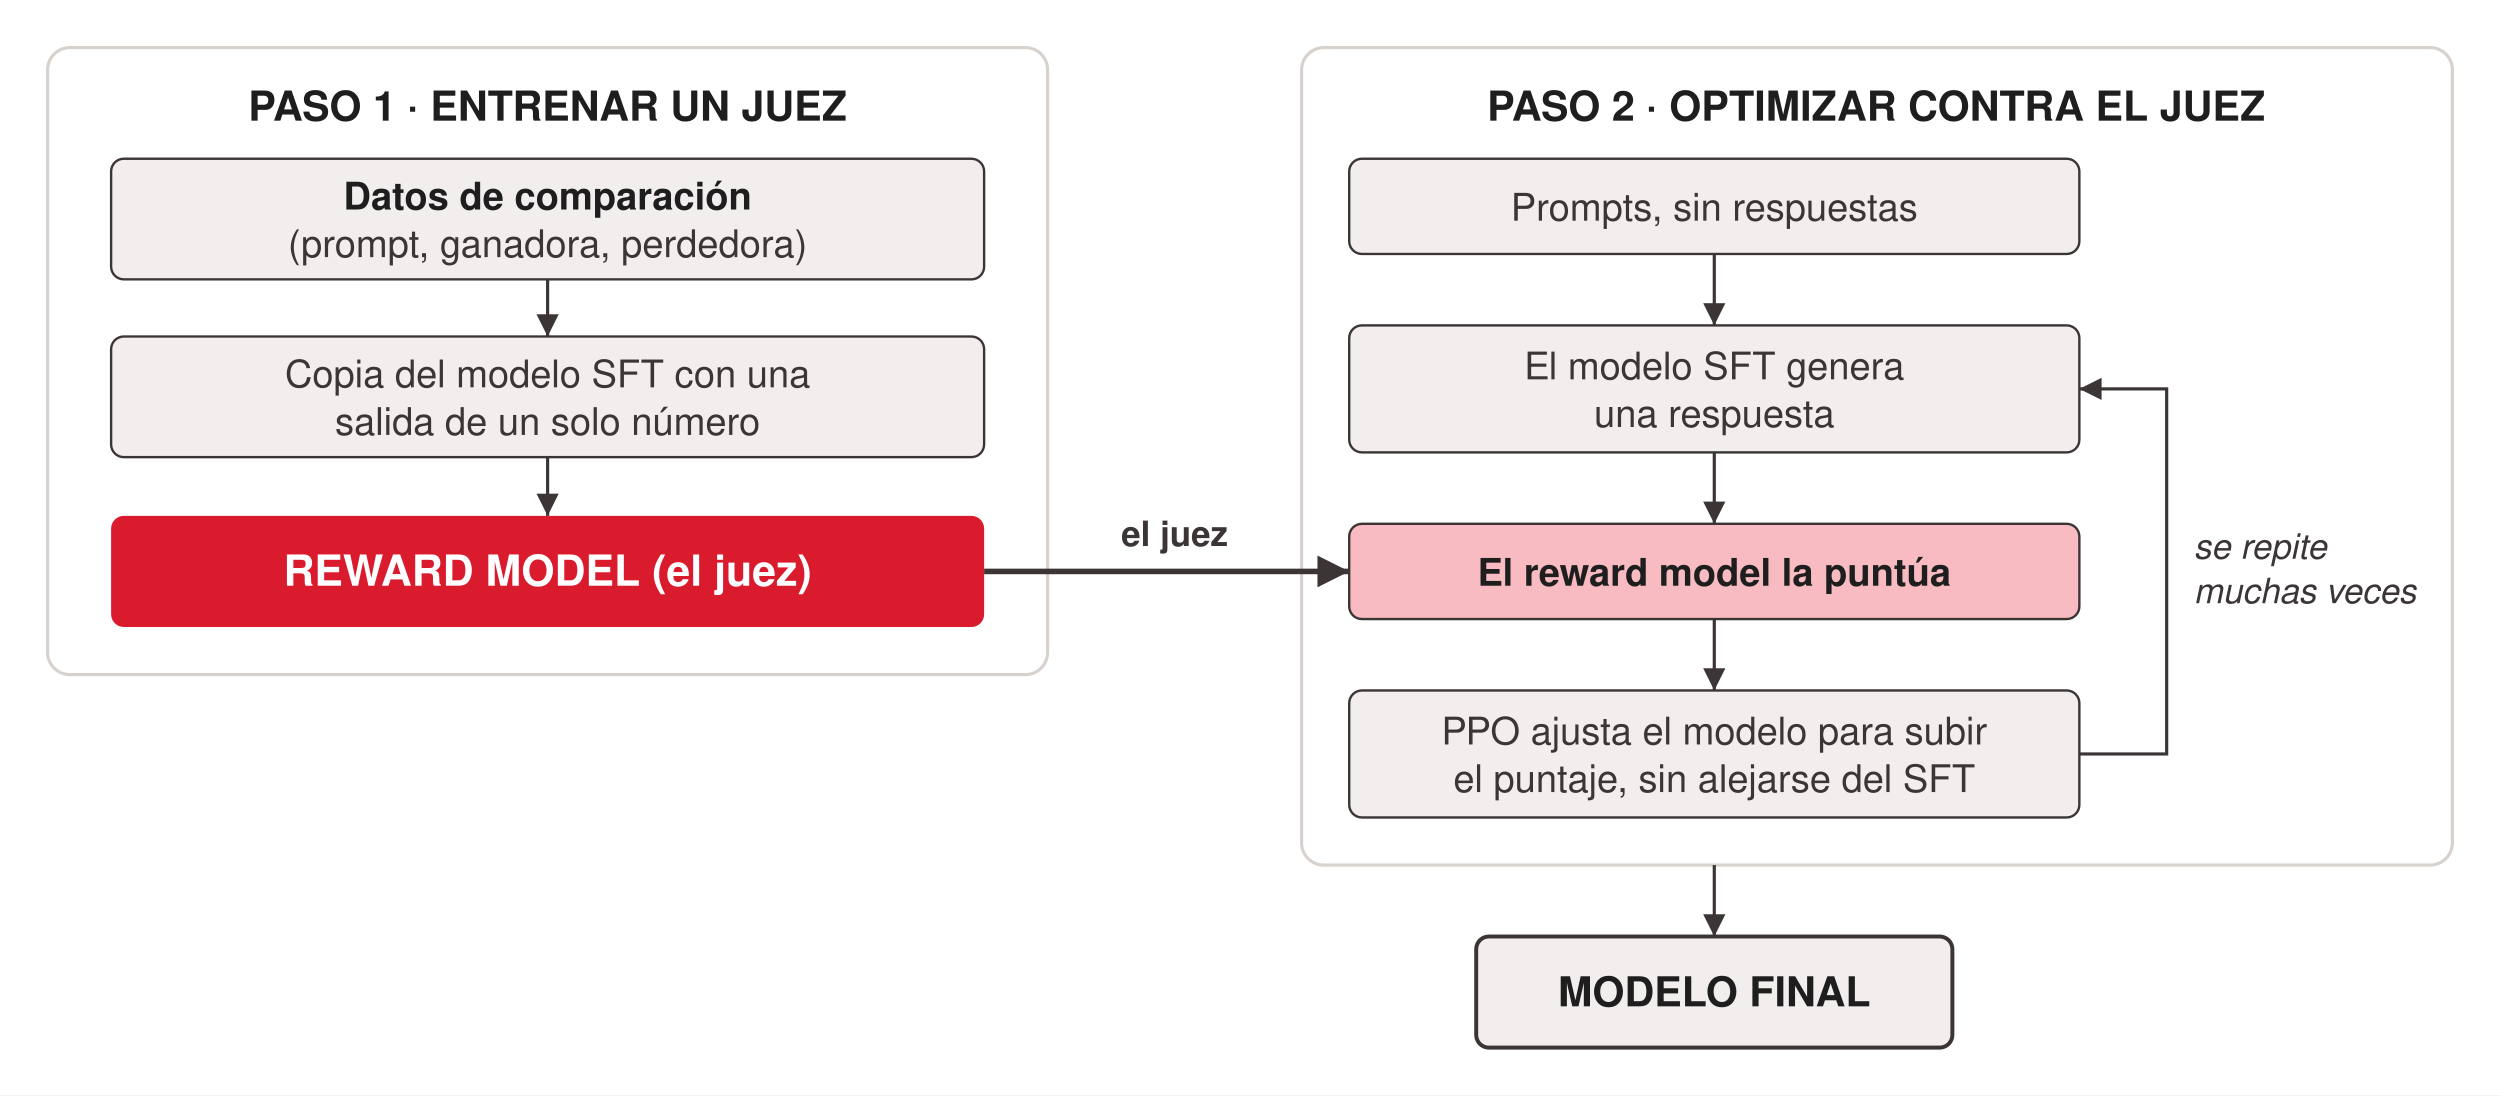
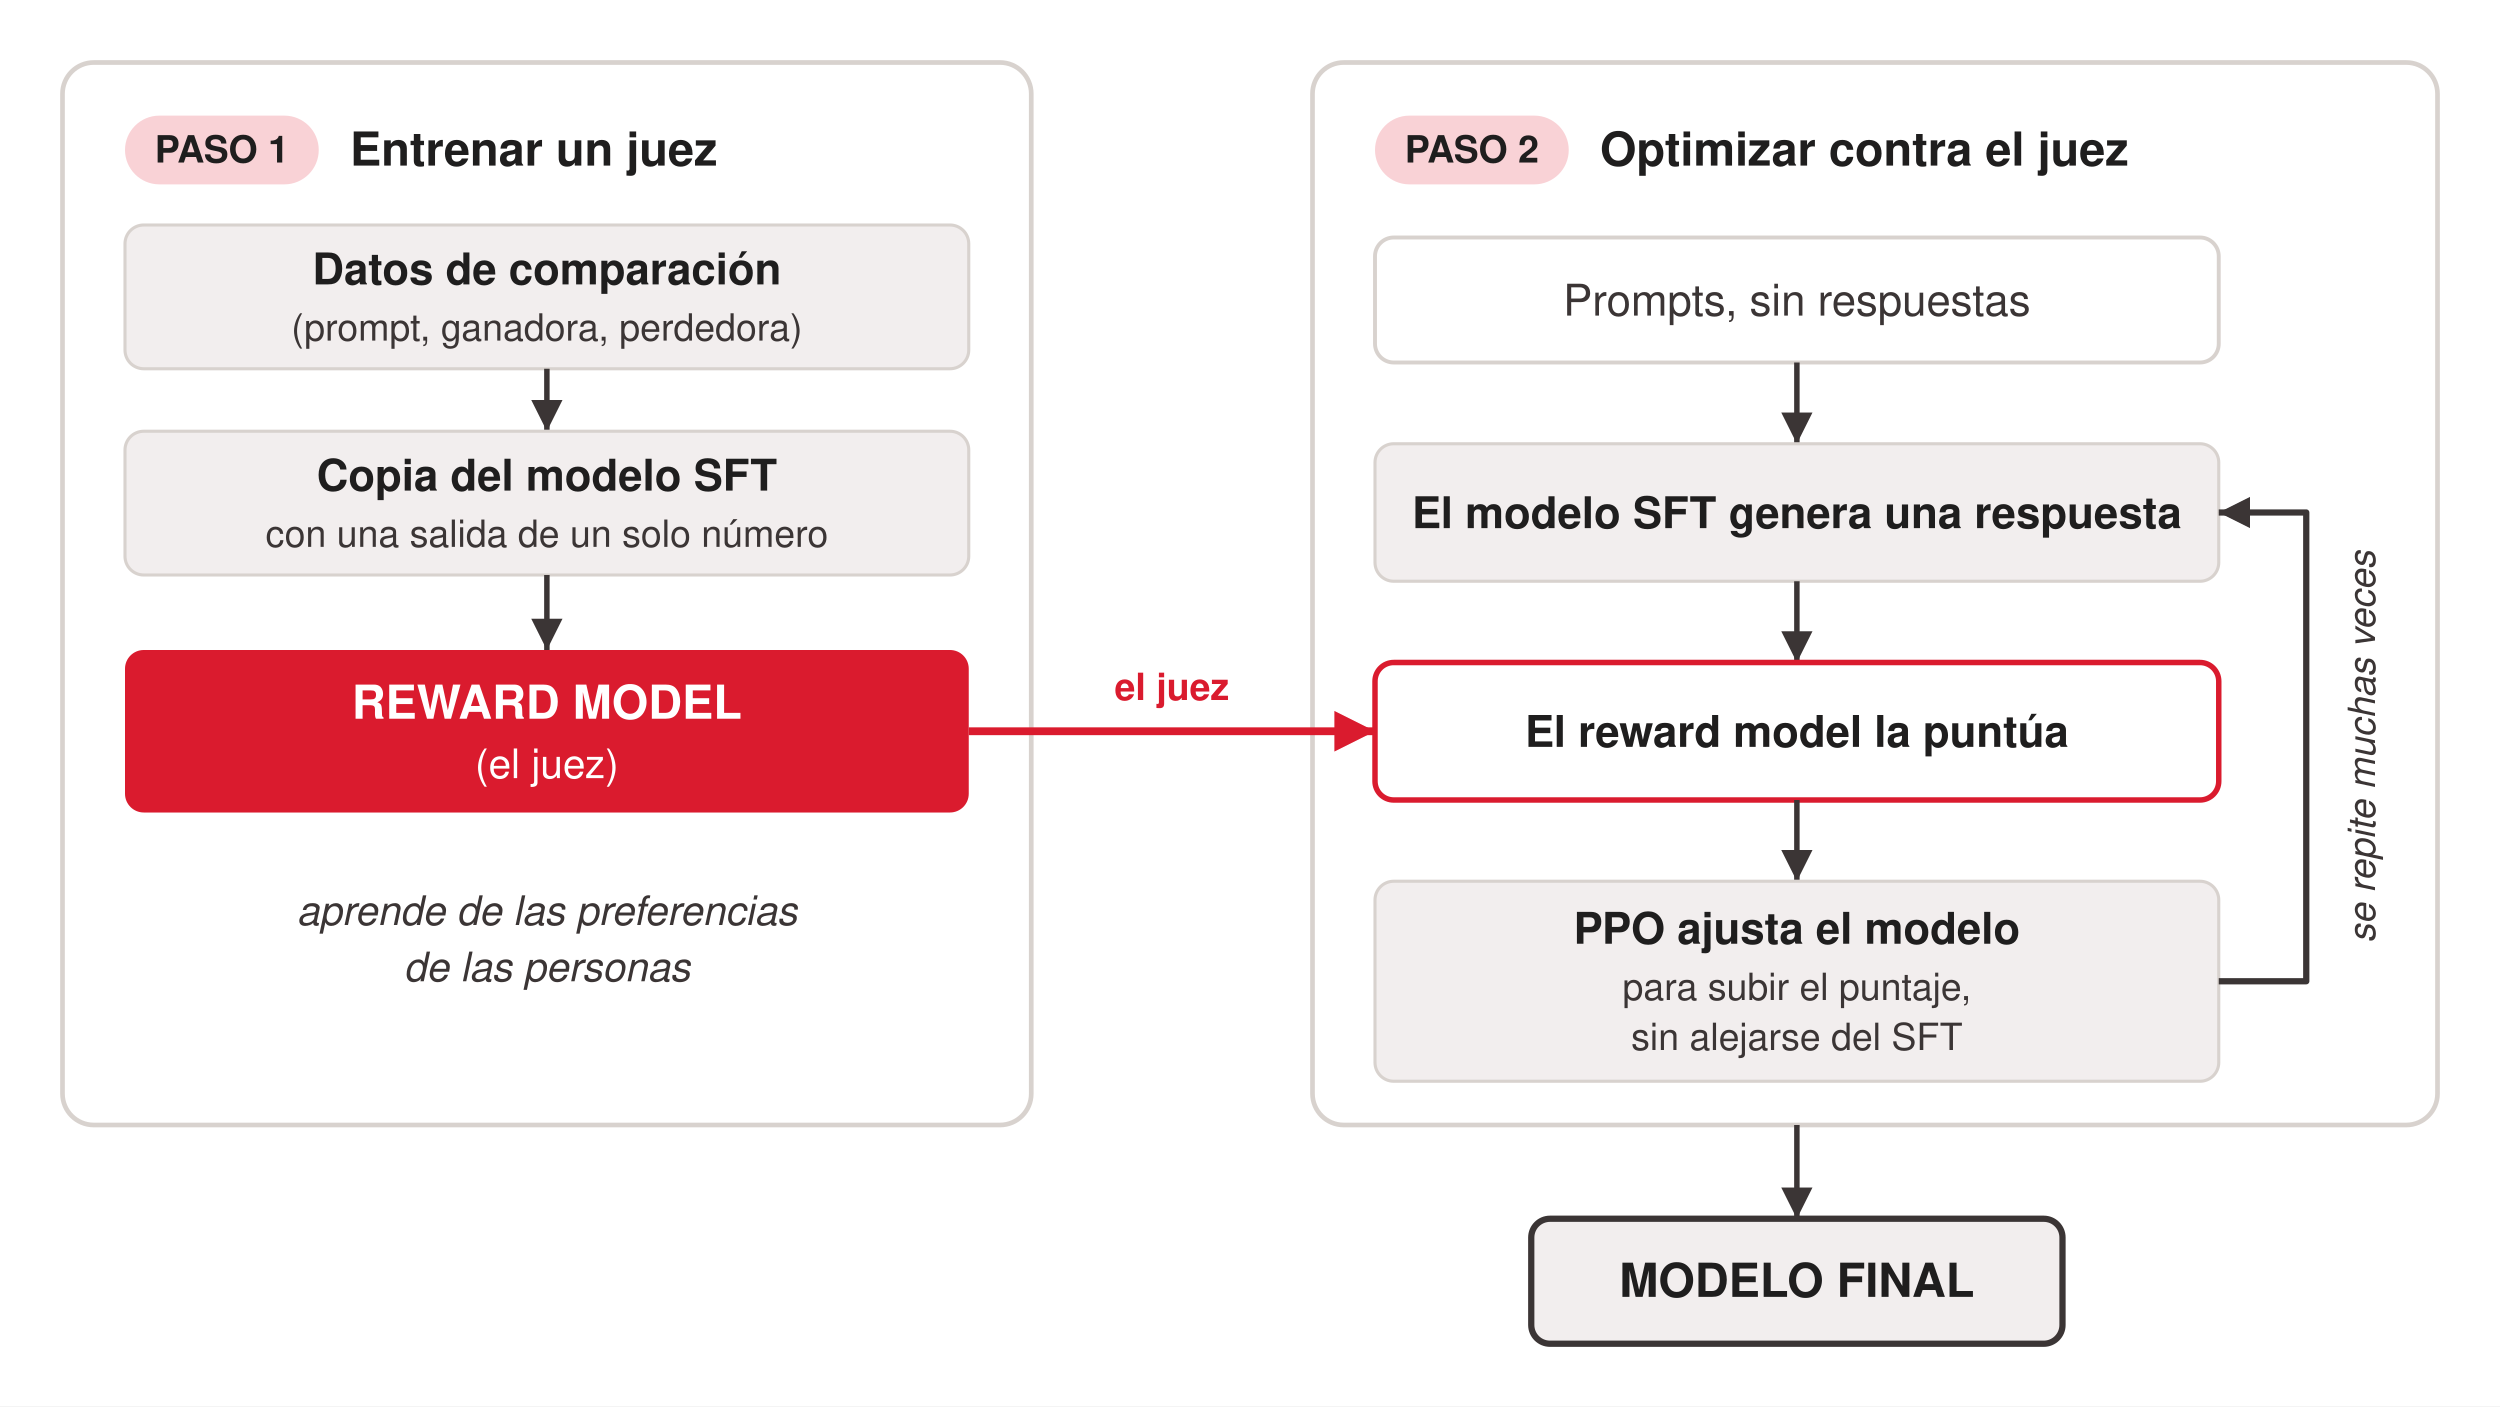
- <svg xmlns="http://www.w3.org/2000/svg" viewBox="0 0 1575 690" font-family="Helvetica, Arial, sans-serif" font-size="24" fill="#3B3535">
+ <svg xmlns="http://www.w3.org/2000/svg" viewBox="0 0 800 450" font-family="Helvetica, Arial, sans-serif" fill="#3B3535">
  <defs>
-     <marker id="ah" markerUnits="userSpaceOnUse" viewBox="0 0 10 10" refX="10" refY="5" markerWidth="14" markerHeight="14" orient="auto">
+     <marker id="ag" viewBox="0 0 10 10" refX="10" refY="5" markerWidth="10" markerHeight="10" markerUnits="userSpaceOnUse" orient="auto">
      <path d="M0,0 L10,5 L0,10 z" fill="#3B3535" />
    </marker>
-     <marker id="ahb" markerUnits="userSpaceOnUse" viewBox="0 0 10 10" refX="10" refY="5" markerWidth="20" markerHeight="20" orient="auto">
-       <path d="M0,0 L10,5 L0,10 z" fill="#3B3535" />
+     <marker id="ar" viewBox="0 0 10 10" refX="10" refY="5" markerWidth="13" markerHeight="13" markerUnits="userSpaceOnUse" orient="auto">
+       <path d="M0,0 L10,5 L0,10 z" fill="#DA1B2E" />
    </marker>
  </defs>
-   <rect x="0" y="0" width="1575" height="690" fill="#ffffff" />
-   <g fill="#ffffff" stroke="#D8D2CE" stroke-width="2">
-     <rect x="30" y="30" width="630" height="395" rx="14" />
-     <rect x="820" y="30" width="725" height="515" rx="14" />
-   </g>
-   <g font-size="26" font-weight="bold" text-anchor="middle" fill="#1F1E1E">
-     <text x="345" y="76">PASO 1 · ENTRENAR UN JUEZ</text>
-     <text x="1182" y="76">PASO 2 · OPTIMIZAR CONTRA EL JUEZ</text>
-   </g>
-   <g fill="#F2EEEE" stroke="#3B3535" stroke-width="1.5">
-     <rect x="70" y="100" width="550" height="76" rx="8" />
-     <rect x="70" y="212" width="550" height="76" rx="8" />
-     <rect x="850" y="100" width="460" height="60" rx="8" />
-     <rect x="850" y="205" width="460" height="80" rx="8" />
-     <rect x="850" y="435" width="460" height="80" rx="8" />
-     <rect x="930" y="590" width="300" height="70" rx="8" stroke-width="2.5" />
-   </g>
-   <rect x="850" y="330" width="460" height="60" rx="8" fill="#F7BBC1" stroke="#3B3535" stroke-width="1.5" />
-   <rect x="70" y="325" width="550" height="70" rx="8" fill="#DA1B2E" />
-   <g text-anchor="middle">
-     <text x="345" y="132" font-weight="bold" fill="#1F1E1E">Datos de comparación</text>
-     <text x="345" y="162">(prompt, ganadora, perdedora)</text>
-     <text x="345" y="244">Copia del modelo SFT con una</text>
-     <text x="345" y="274">salida de un solo número</text>
-     <text x="345" y="369" font-size="27" font-weight="bold" fill="#ffffff">REWARD MODEL (el juez)</text>
-     <text x="1080" y="139">Prompts, sin respuestas</text>
-     <text x="1080" y="239">El modelo SFT genera</text>
-     <text x="1080" y="269">una respuesta</text>
-     <text x="1080" y="369" font-weight="bold" fill="#1F1E1E">El reward model la puntúa</text>
-     <text x="1080" y="469">PPO ajusta el modelo para subir</text>
-     <text x="1080" y="499">el puntaje, sin alejarse del SFT</text>
-     <text x="1080" y="634" font-size="26" font-weight="bold" fill="#1F1E1E">MODELO FINAL</text>
-   </g>
-   <g fill="none" stroke="#3B3535" stroke-width="2">
-     <line x1="345" y1="176" x2="345" y2="212" marker-end="url(#ah)" />
-     <line x1="345" y1="288" x2="345" y2="325" marker-end="url(#ah)" />
-     <line x1="1080" y1="160" x2="1080" y2="205" marker-end="url(#ah)" />
-     <line x1="1080" y1="285" x2="1080" y2="330" marker-end="url(#ah)" />
-     <line x1="1080" y1="390" x2="1080" y2="435" marker-end="url(#ah)" />
-     <line x1="1080" y1="545" x2="1080" y2="590" marker-end="url(#ah)" />
-     <path d="M1310,475 H1365 V245 H1310" marker-end="url(#ah)" />
-     <line x1="620" y1="360" x2="850" y2="360" stroke-width="3.5" marker-end="url(#ahb)" />
-   </g>
-   <g font-size="22" font-style="italic">
-     <text x="1382" y="352">se repite</text>
-     <text x="1382" y="380">muchas veces</text>
-   </g>
-   <text x="740" y="344" font-size="22" font-weight="bold" text-anchor="middle">el juez</text>
+   <rect width="800" height="450" fill="#FFFFFF" />
+   <rect x="20" y="20" width="310" height="340" rx="10" fill="#FFFFFF" stroke="#D8D2CE" stroke-width="1.5" />
+   <rect x="420" y="20" width="360" height="340" rx="10" fill="#FFFFFF" stroke="#D8D2CE" stroke-width="1.5" />
+   <rect x="40" y="37" width="62" height="22" rx="11" fill="#F9D2D6" />
+   <text x="71" y="52" text-anchor="middle" font-size="12" font-weight="bold" fill="#1F1E1E">PASO 1</text>
+   <text x="112" y="53" font-size="15" font-weight="bold" fill="#1F1E1E">Entrenar un juez</text>
+   <rect x="440" y="37" width="62" height="22" rx="11" fill="#F9D2D6" />
+   <text x="471" y="52" text-anchor="middle" font-size="12" font-weight="bold" fill="#1F1E1E">PASO 2</text>
+   <text x="512" y="53" font-size="15" font-weight="bold" fill="#1F1E1E">Optimizar contra el juez</text>
+   <rect x="40" y="72" width="270" height="46" rx="6" fill="#F2EEEE" stroke="#D8D2CE" />
+   <text x="175" y="91" text-anchor="middle" font-size="14" font-weight="bold" fill="#1F1E1E">Datos de comparación</text>
+   <text x="175" y="109" text-anchor="middle" font-size="12">(prompt, ganadora, perdedora)</text>
+   <line x1="175" y1="118" x2="175" y2="138" stroke="#3B3535" stroke-width="1.75" marker-end="url(#ag)" />
+   <rect x="40" y="138" width="270" height="46" rx="6" fill="#F2EEEE" stroke="#D8D2CE" />
+   <text x="175" y="157" text-anchor="middle" font-size="14" font-weight="bold" fill="#1F1E1E">Copia del modelo SFT</text>
+   <text x="175" y="175" text-anchor="middle" font-size="12">con una salida de un solo número</text>
+   <line x1="175" y1="184" x2="175" y2="208" stroke="#3B3535" stroke-width="1.75" marker-end="url(#ag)" />
+   <rect x="40" y="208" width="270" height="52" rx="6" fill="#DA1B2E" />
+   <text x="175" y="230" text-anchor="middle" font-size="15" font-weight="bold" fill="#FFFFFF">REWARD MODEL</text>
+   <text x="175" y="249" text-anchor="middle" font-size="13" fill="#FFFFFF">(el juez)</text>
+   <text x="175" y="296" text-anchor="middle" font-size="13" font-style="italic">aprende de las preferencias</text>
+   <text x="175" y="314" text-anchor="middle" font-size="13" font-style="italic">de las personas</text>
+   <line x1="310" y1="234" x2="440" y2="234" stroke="#DA1B2E" stroke-width="2.5" marker-end="url(#ar)" />
+   <text x="375" y="224" text-anchor="middle" font-size="12" font-weight="bold" fill="#DA1B2E">el juez</text>
+   <rect x="440" y="76" width="270" height="40" rx="6" fill="#FFFFFF" stroke="#D8D2CE" stroke-width="1.25" />
+   <text x="575" y="101" text-anchor="middle" font-size="14">Prompts, sin respuestas</text>
+   <line x1="575" y1="116" x2="575" y2="142" stroke="#3B3535" stroke-width="1.75" marker-end="url(#ag)" />
+   <rect x="440" y="142" width="270" height="44" rx="6" fill="#F2EEEE" stroke="#D8D2CE" />
+   <text x="575" y="169" text-anchor="middle" font-size="14" font-weight="bold" fill="#1F1E1E">El modelo SFT genera una respuesta</text>
+   <line x1="575" y1="186" x2="575" y2="212" stroke="#3B3535" stroke-width="1.75" marker-end="url(#ag)" />
+   <rect x="440" y="212" width="270" height="44" rx="6" fill="#FFFFFF" stroke="#DA1B2E" stroke-width="1.75" />
+   <text x="575" y="239" text-anchor="middle" font-size="14" font-weight="bold" fill="#1F1E1E">El reward model la puntúa</text>
+   <line x1="575" y1="256" x2="575" y2="282" stroke="#3B3535" stroke-width="1.75" marker-end="url(#ag)" />
+   <rect x="440" y="282" width="270" height="64" rx="6" fill="#F2EEEE" stroke="#D8D2CE" />
+   <text x="575" y="302" text-anchor="middle" font-size="14" font-weight="bold" fill="#1F1E1E">PPO ajusta el modelo</text>
+   <text x="575" y="320" text-anchor="middle" font-size="12">para subir el puntaje,</text>
+   <text x="575" y="336" text-anchor="middle" font-size="12">sin alejarse del SFT</text>
+   <path d="M710,314 H738 V164 H710" fill="none" stroke="#3B3535" stroke-width="2" stroke-linejoin="round" marker-end="url(#ag)" />
+   <text x="760" y="239" text-anchor="middle" font-size="12" font-style="italic" transform="rotate(-90 760 239)">se repite muchas veces</text>
+   <line x1="575" y1="360" x2="575" y2="390" stroke="#3B3535" stroke-width="1.75" marker-end="url(#ag)" />
+   <rect x="490" y="390" width="170" height="40" rx="6" fill="#F2EEEE" stroke="#3B3535" stroke-width="2" />
+   <text x="575" y="415" text-anchor="middle" font-size="15" font-weight="bold" fill="#1F1E1E">MODELO FINAL</text>
</svg>
